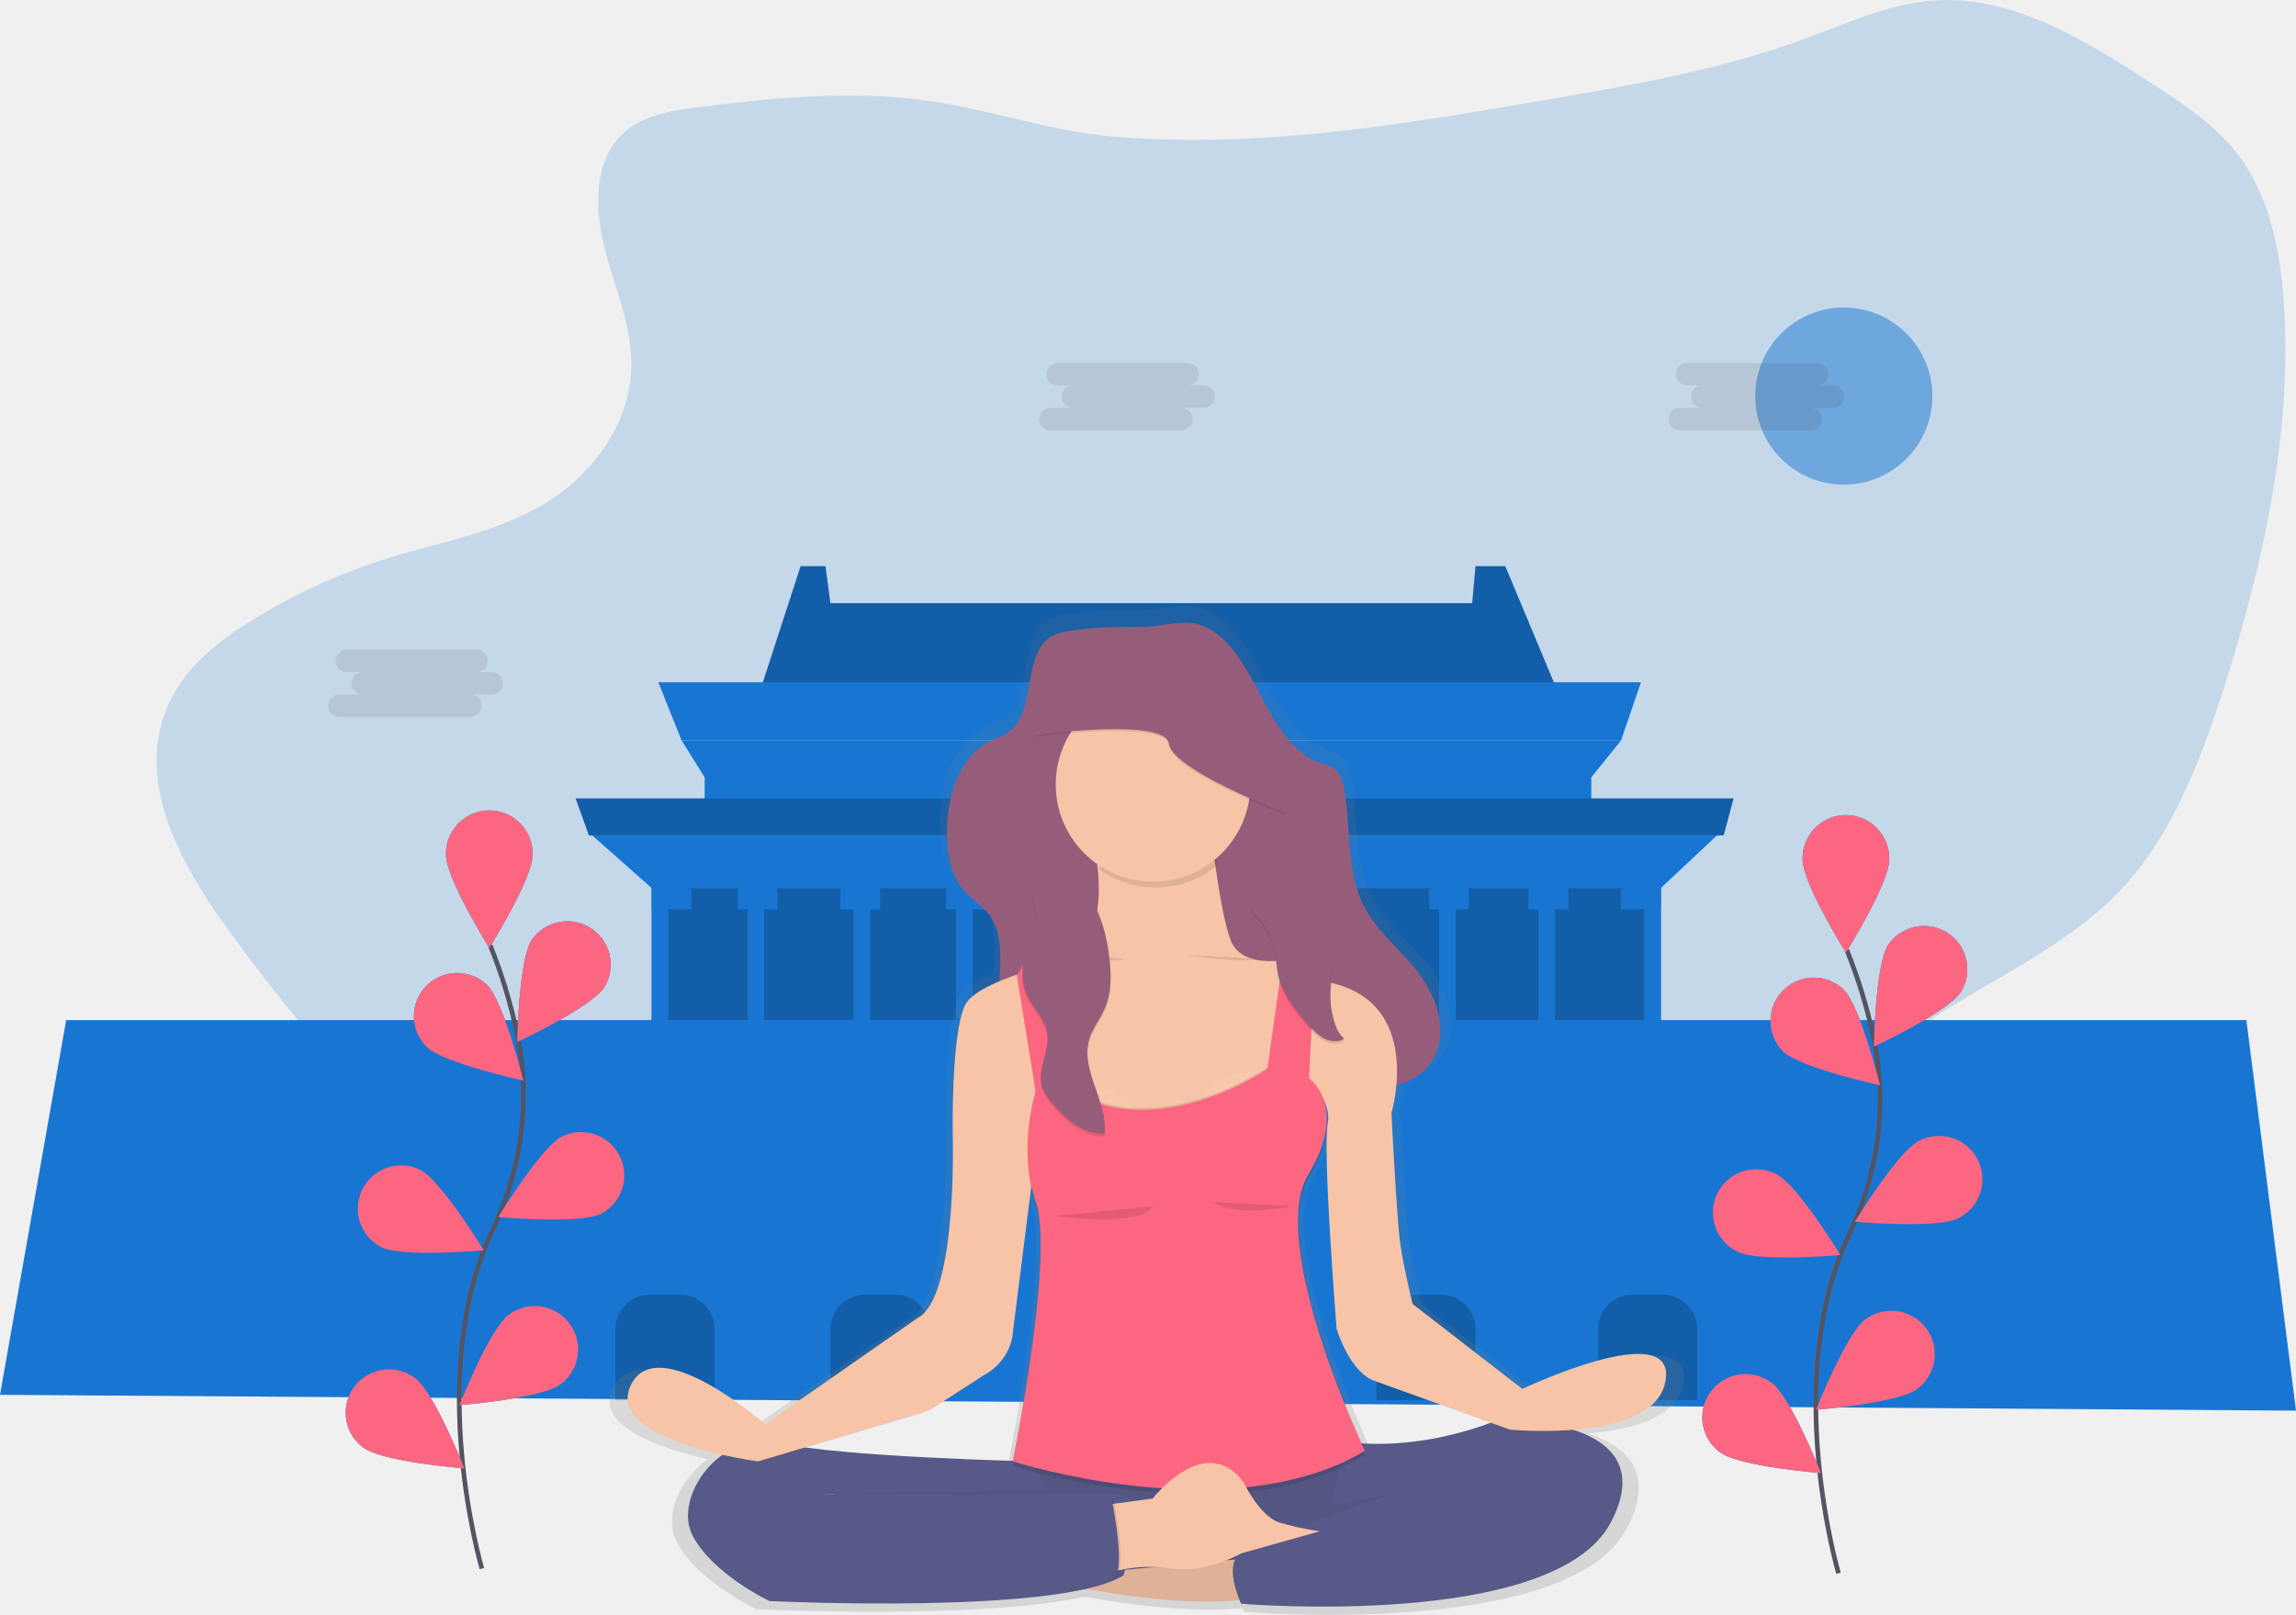
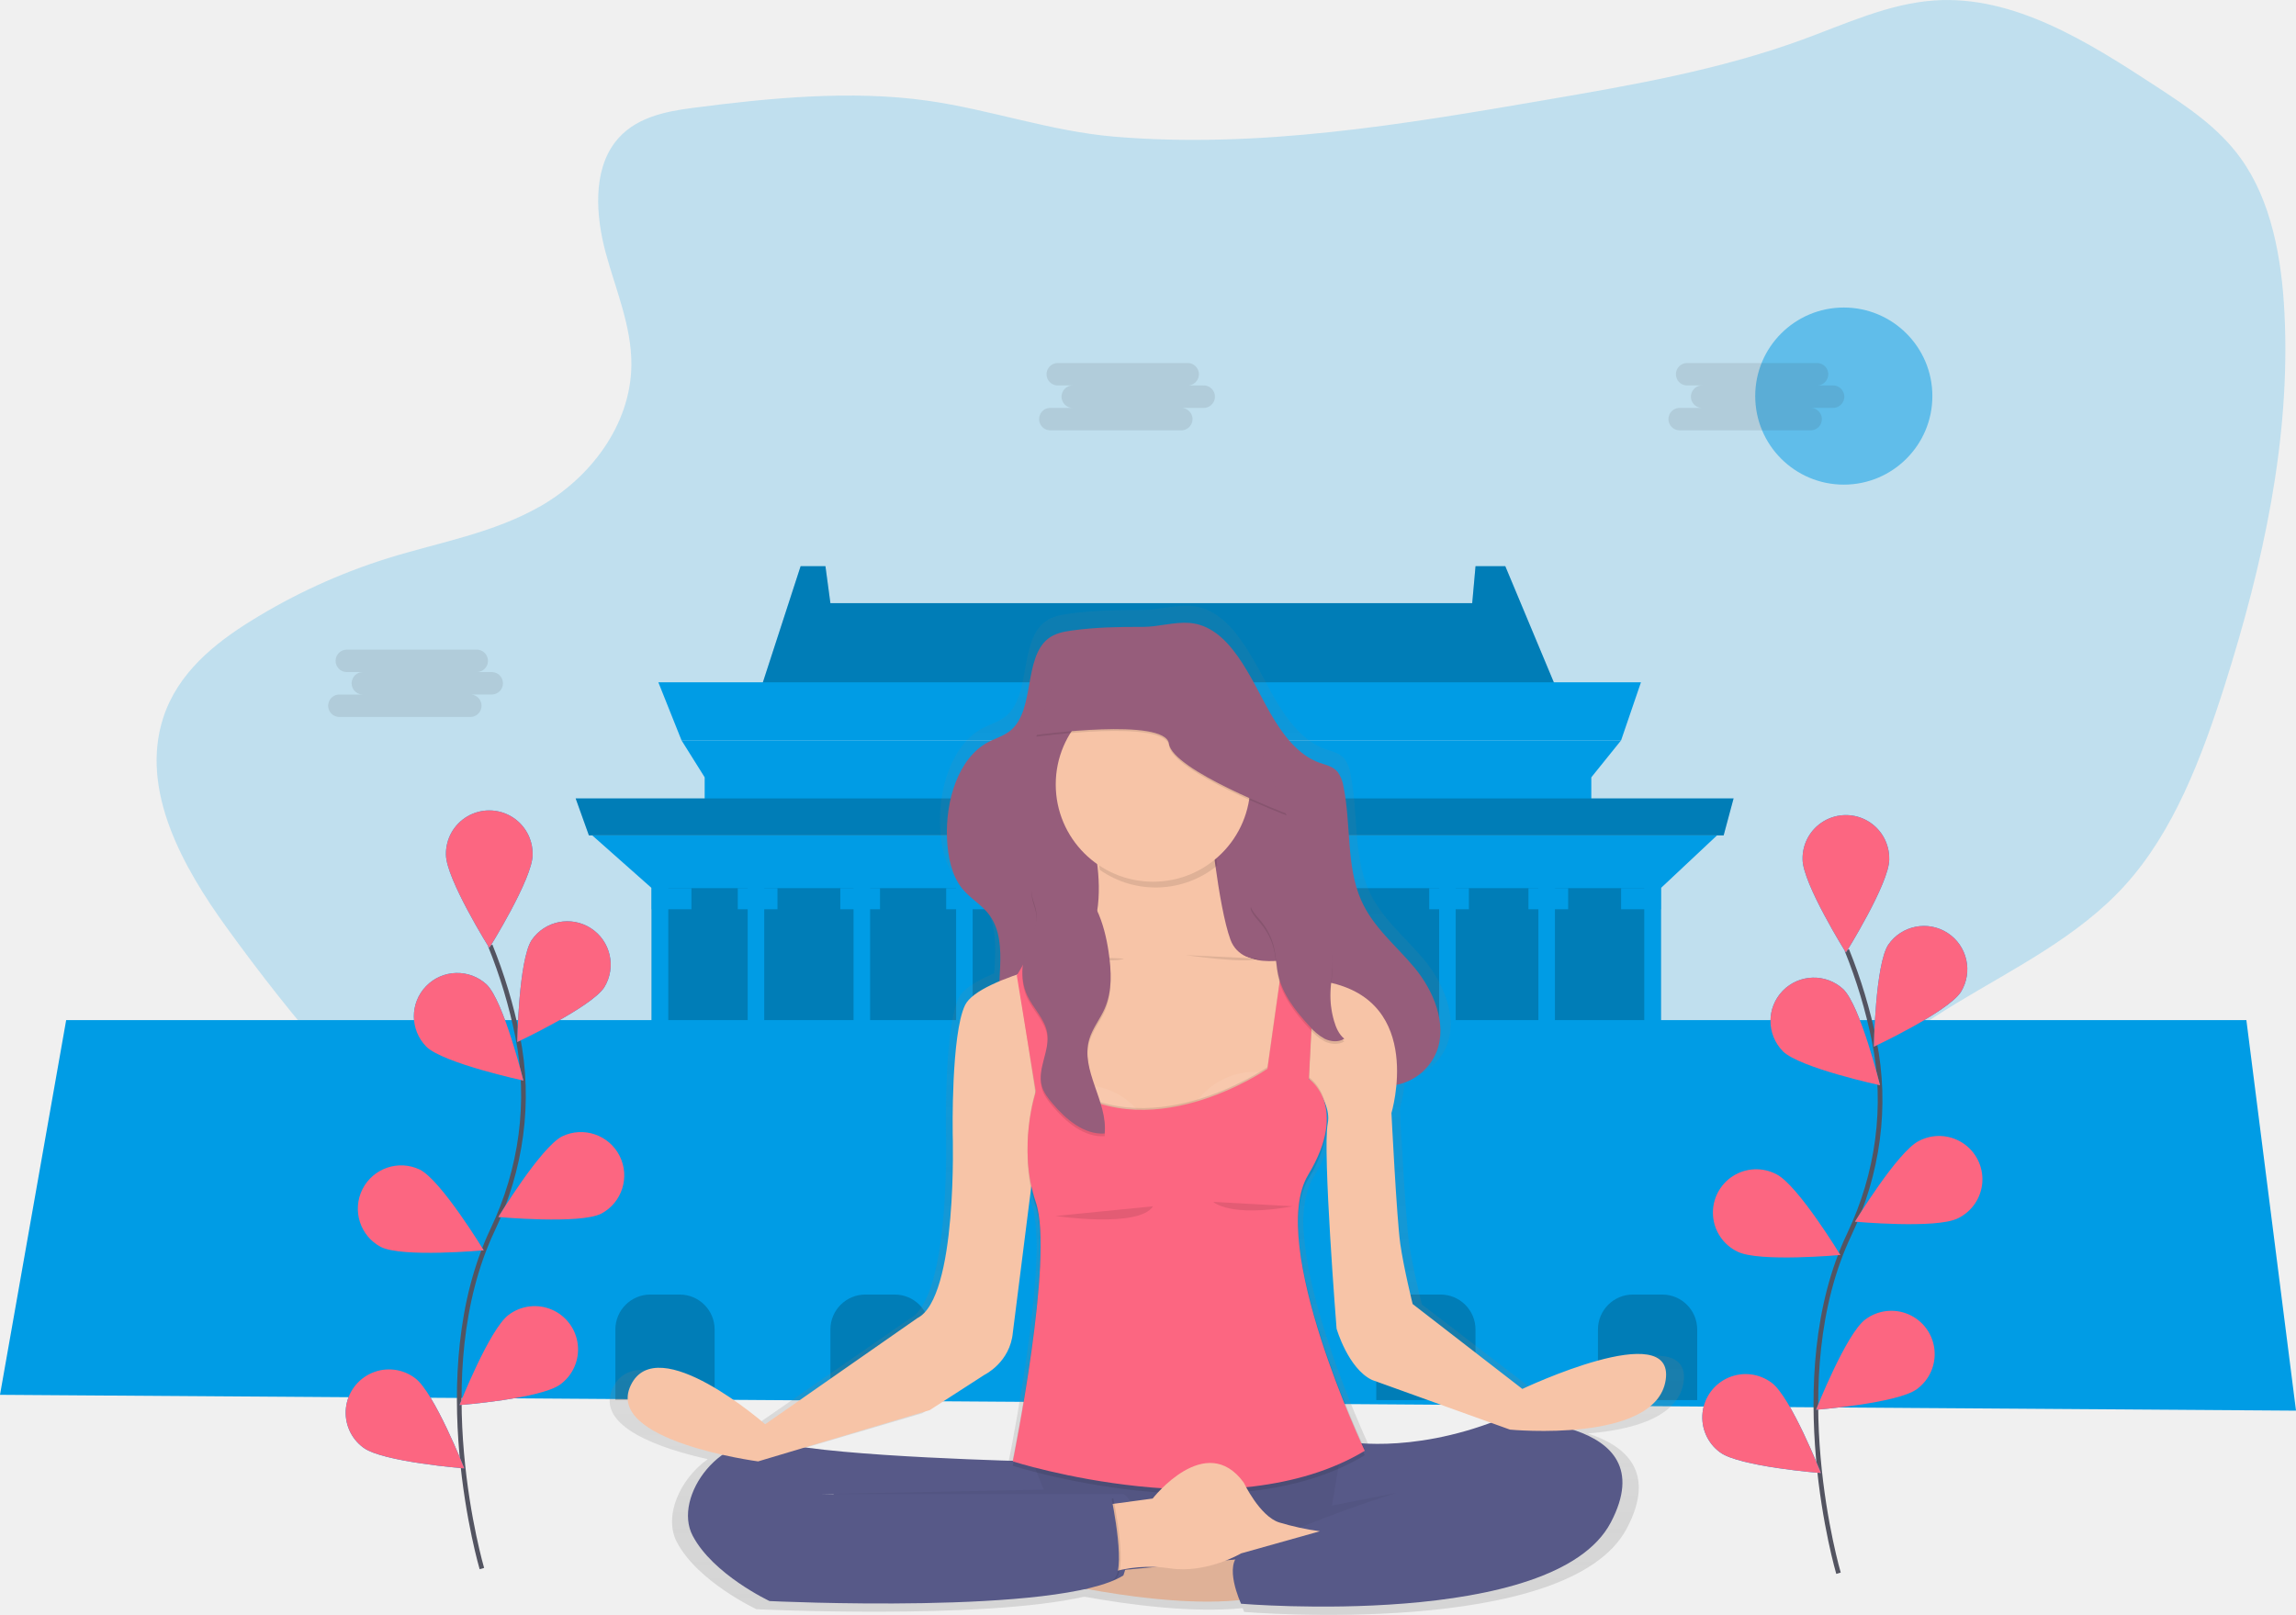
<svg xmlns="http://www.w3.org/2000/svg" id="6814d84d-9ca9-4e87-a09b-cc788a44d462" data-name="Layer 1" width="985" height="692.97" viewBox="0 0 985 692.97">
  <defs>
    <linearGradient id="62e9b6da-24f7-4061-9c04-454aab4390a5" x1="599.51" y1="796.49" x2="599.51" y2="363.49" gradientUnits="userSpaceOnUse">
      <stop offset="0" stop-color="gray" stop-opacity="0.25" />
      <stop offset="0.54" stop-color="gray" stop-opacity="0.12" />
      <stop offset="1" stop-color="gray" stop-opacity="0.1" />
    </linearGradient>
  </defs>
-   <path d="M404.58,149.83c-12.12,1.58-25.29,4.24-33.3,14.83-9.47,12.52-8.2,31.55-3.91,47.4s11.07,31.3,11,47.9c-.19,26.39-18.21,48.79-38.72,60.6s-43.66,15.62-65.8,22.51A256,256,0,0,0,215.08,370c-15.59,9.67-31.27,22.31-37.51,41.39-10.23,31.29,8.59,64.5,27.18,90.19,57,78.77,129.66,154.35,218.48,162C489.58,669.25,556,635.69,621.63,648c30.15,5.64,58.24,20.66,86.54,33.89s58.07,25,88.58,23.5,62.15-18.8,75.37-50.49c7.81-18.73,8.6-40.45,15.82-59.49C910.06,537,979,527.52,1019,483.56c21-23.09,33-54.8,43-86.22,16.15-51.12,28.26-105,25.56-159.35-1.18-23.66-5.6-48.23-18.73-66.49-9.55-13.29-22.88-22.11-35.9-30.64-29.64-19.42-61.46-39.47-95.51-37.16-19.62,1.33-38.18,10.06-56.9,16.9-35.66,13-72.86,19.44-109.87,25.79-61.15,10.5-123.18,21-185.16,15.76-27.37-2.33-53.22-11.63-80.15-15.44C472.59,142.08,437.2,145.58,404.58,149.83Z" transform="translate(-107.5 -103.51)" fill="#1876d2" opacity="0.2" />
-   <circle cx="791" cy="169.97" r="38" fill="#1876d2" opacity="0.5" />
-   <polygon points="671.33 304.12 323.6 304.12 343.47 242.97 354.12 242.97 356.25 258.83 631.59 258.83 633.01 242.97 645.78 242.97 671.33 304.12" fill="#1876d2" />
+   <path d="M404.58,149.83c-12.12,1.58-25.29,4.24-33.3,14.83-9.47,12.52-8.2,31.55-3.91,47.4s11.07,31.3,11,47.9c-.19,26.39-18.21,48.79-38.72,60.6s-43.66,15.62-65.8,22.51A256,256,0,0,0,215.08,370c-15.59,9.67-31.27,22.31-37.51,41.39-10.23,31.29,8.59,64.5,27.18,90.19,57,78.77,129.66,154.35,218.48,162C489.58,669.25,556,635.69,621.63,648c30.15,5.64,58.24,20.66,86.54,33.89s58.07,25,88.58,23.5,62.15-18.8,75.37-50.49c7.81-18.73,8.6-40.45,15.82-59.49C910.06,537,979,527.52,1019,483.56c21-23.09,33-54.8,43-86.22,16.15-51.12,28.26-105,25.56-159.35-1.18-23.66-5.6-48.23-18.73-66.49-9.55-13.29-22.88-22.11-35.9-30.64-29.64-19.42-61.46-39.47-95.51-37.16-19.62,1.33-38.18,10.06-56.9,16.9-35.66,13-72.86,19.44-109.87,25.79-61.15,10.5-123.18,21-185.16,15.76-27.37-2.33-53.22-11.63-80.15-15.44C472.59,142.08,437.2,145.58,404.58,149.83Z" transform="translate(-107.5 -103.51)" fill="#009ce5" opacity="0.2" />
+   <circle cx="791" cy="169.97" r="38" fill="#009ce5" opacity="0.5" />
+   <polygon points="671.33 304.12 323.6 304.12 343.47 242.97 354.12 242.97 356.25 258.83 631.59 258.83 633.01 242.97 645.78 242.97 671.33 304.12" fill="#009ce5" />
  <polygon points="671.33 304.12 323.6 304.12 343.47 242.97 354.12 242.97 356.25 258.83 631.59 258.83 633.01 242.97 645.78 242.97 671.33 304.12" opacity="0.2" />
-   <polygon points="695.46 317.71 292.38 317.71 282.44 292.8 703.98 292.8 695.46 317.71" fill="#1876d2" />
-   <polygon points="682.69 333.57 302.31 333.57 292.38 317.71 695.46 317.71 682.69 333.57" fill="#1876d2" />
-   <rect x="302.31" y="329.04" width="380.37" height="18.12" fill="#1876d2" />
-   <rect x="279.6" y="376.6" width="432.89" height="67.95" fill="#1876d2" />
+   <polygon points="695.46 317.71 292.38 317.71 282.44 292.8 703.98 292.8 695.46 317.71" fill="#009ce5" />
+   <polygon points="682.69 333.57 302.31 333.57 292.38 317.71 695.46 317.71 682.69 333.57" fill="#009ce5" />
+   <rect x="302.31" y="329.04" width="380.37" height="18.12" fill="#009ce5" />
+   <rect x="279.6" y="376.6" width="432.89" height="67.95" fill="#009ce5" />
  <rect x="279.6" y="376.6" width="432.89" height="67.95" opacity="0.2" />
-   <polygon points="985 605.35 0 598.56 28.39 437.75 963.71 437.75 985 605.35" fill="#1876d2" />
+   <polygon points="985 605.35 0 598.56 28.39 437.75 963.71 437.75 985 605.35" fill="#009ce5" />
  <g opacity="0.2">
    <path d="M279,555.53h12.58a15,15,0,0,1,15,15v30.3a0,0,0,0,1,0,0H264a0,0,0,0,1,0,0v-30.3A15,15,0,0,1,279,555.53Z" />
    <path d="M371.25,555.53h12.58a15,15,0,0,1,15,15v30.3a0,0,0,0,1,0,0H356.25a0,0,0,0,1,0,0v-30.3A15,15,0,0,1,371.25,555.53Z" />
    <path d="M486.21,555.53h12.58a15,15,0,0,1,15,15v30.3a0,0,0,0,1,0,0H471.21a0,0,0,0,1,0,0v-30.3A15,15,0,0,1,486.21,555.53Z" />
    <path d="M605.43,555.53H618a15,15,0,0,1,15,15v30.3a0,0,0,0,1,0,0H590.43a0,0,0,0,1,0,0v-30.3A15,15,0,0,1,605.43,555.53Z" />
    <path d="M700.53,555.53h12.58a15,15,0,0,1,15,15v30.3a0,0,0,0,1,0,0H685.53a0,0,0,0,1,0,0v-30.3A15,15,0,0,1,700.53,555.53Z" />
  </g>
  <rect x="469.79" y="444.55" width="45.42" height="90.6" opacity="0.2" />
  <circle cx="187.35" cy="632.53" fill="none" stroke="#000" stroke-miterlimit="10" />
-   <rect x="279.6" y="376.6" width="7.1" height="67.95" fill="#1876d2" />
-   <rect x="320.76" y="376.6" width="7.1" height="67.95" fill="#1876d2" />
-   <rect x="366.18" y="376.6" width="7.1" height="67.95" fill="#1876d2" />
-   <rect x="410.18" y="376.6" width="7.1" height="67.95" fill="#1876d2" />
-   <rect x="458.44" y="376.6" width="7.1" height="67.95" fill="#1876d2" />
-   <rect x="523.72" y="376.6" width="7.1" height="67.95" fill="#1876d2" />
-   <rect x="567.72" y="376.6" width="7.1" height="67.95" fill="#1876d2" />
-   <rect x="617.4" y="376.6" width="7.1" height="67.95" fill="#1876d2" />
-   <rect x="659.98" y="376.6" width="7.1" height="67.95" fill="#1876d2" />
-   <rect x="705.4" y="376.6" width="7.1" height="67.95" fill="#1876d2" />
-   <polygon points="712.49 381.13 279.6 381.13 254.06 358.48 736.62 358.48 712.49 381.13" fill="#1876d2" />
-   <rect x="279.6" y="381.13" width="17.03" height="9.06" fill="#1876d2" />
-   <rect x="316.51" y="381.13" width="17.03" height="9.06" fill="#1876d2" />
-   <rect x="360.5" y="381.13" width="17.03" height="9.06" fill="#1876d2" />
-   <rect x="405.92" y="381.13" width="17.03" height="9.06" fill="#1876d2" />
-   <rect x="454.18" y="381.13" width="17.03" height="9.06" fill="#1876d2" />
-   <rect x="518.05" y="381.13" width="17.03" height="9.06" fill="#1876d2" />
-   <rect x="563.47" y="381.13" width="17.03" height="9.06" fill="#1876d2" />
-   <rect x="613.14" y="381.13" width="17.03" height="9.06" fill="#1876d2" />
-   <rect x="655.72" y="381.13" width="17.03" height="9.06" fill="#1876d2" />
-   <rect x="695.46" y="381.13" width="17.03" height="9.06" fill="#1876d2" />
-   <polygon points="739.46 358.48 252.64 358.48 246.96 342.63 743.72 342.63 739.46 358.48" fill="#1876d2" />
+   <rect x="279.6" y="376.6" width="7.1" height="67.95" fill="#009ce5" />
+   <rect x="320.76" y="376.6" width="7.1" height="67.95" fill="#009ce5" />
+   <rect x="366.18" y="376.6" width="7.1" height="67.95" fill="#009ce5" />
+   <rect x="410.18" y="376.6" width="7.1" height="67.95" fill="#009ce5" />
+   <rect x="458.44" y="376.6" width="7.1" height="67.95" fill="#009ce5" />
+   <rect x="523.72" y="376.6" width="7.1" height="67.95" fill="#009ce5" />
+   <rect x="567.72" y="376.6" width="7.1" height="67.95" fill="#009ce5" />
+   <rect x="617.4" y="376.6" width="7.1" height="67.95" fill="#009ce5" />
+   <rect x="659.98" y="376.6" width="7.1" height="67.95" fill="#009ce5" />
+   <rect x="705.4" y="376.6" width="7.1" height="67.95" fill="#009ce5" />
+   <polygon points="712.49 381.13 279.6 381.13 254.06 358.48 736.62 358.48 712.49 381.13" fill="#009ce5" />
+   <rect x="279.6" y="381.13" width="17.03" height="9.06" fill="#009ce5" />
+   <rect x="316.51" y="381.13" width="17.03" height="9.06" fill="#009ce5" />
+   <rect x="360.5" y="381.13" width="17.03" height="9.06" fill="#009ce5" />
+   <rect x="405.92" y="381.13" width="17.03" height="9.06" fill="#009ce5" />
+   <rect x="454.18" y="381.13" width="17.03" height="9.06" fill="#009ce5" />
+   <rect x="518.05" y="381.13" width="17.03" height="9.06" fill="#009ce5" />
+   <rect x="563.47" y="381.13" width="17.03" height="9.06" fill="#009ce5" />
+   <rect x="613.14" y="381.13" width="17.03" height="9.06" fill="#009ce5" />
+   <rect x="655.72" y="381.13" width="17.03" height="9.06" fill="#009ce5" />
+   <rect x="695.46" y="381.13" width="17.03" height="9.06" fill="#009ce5" />
+   <polygon points="739.46 358.48 252.64 358.48 246.96 342.63 743.72 342.63 739.46 358.48" fill="#009ce5" />
  <polygon points="739.46 358.48 252.64 358.48 246.96 342.63 743.72 342.63 739.46 358.48" opacity="0.2" />
-   <ellipse cx="492.5" cy="335.83" rx="11.35" ry="18.12" fill="#1876d2" />
+   <ellipse cx="492.5" cy="335.83" rx="11.35" ry="18.12" fill="#009ce5" />
  <ellipse cx="492.5" cy="335.83" rx="11.35" ry="18.12" opacity="0.2" />
-   <ellipse cx="492.5" cy="335.83" rx="7.1" ry="11.32" fill="#1876d2" />
+   <ellipse cx="492.5" cy="335.83" rx="7.1" ry="11.32" fill="#009ce5" />
  <path d="M766.17,700.64l-48.68-37.36s-3.93-15.57-5.5-26.47-3.93-57.6-3.93-57.6a67.86,67.86,0,0,0,2.21-12.36c.48-.1,1-.22,1.45-.35a24.28,24.28,0,0,0,16.39-14.13c5-12.44-1.46-27.14-9.64-37s-18.47-17.78-23.85-30c-6.64-15.06-4.37-33.26-7.76-49.74a15,15,0,0,0-2.51-6.43c-2.1-2.61-5.39-3.18-8.33-4.22-9.28-3.29-16.24-12.31-21.67-21.72-8.79-15.25-17.89-38.44-36-39.76-6.73-.49-13.76,1.78-20.56,1.76-10.55,0-21,.13-31.46,1.58-3.74.51-7.62,1.21-10.74,3.68-10.71,8.47-5.86,30.86-16.18,40-3.07,2.71-7,3.68-10.47,5.54-13.08,7-18.89,25.67-18.12,42.47.36,7.87,2,16.07,6.65,21.82,3.68,4.6,8.93,7.24,12.36,12.09,5.54,7.83,4.79,18.21,4.19,28.77-7.4,3.1-13.34,6.66-15.21,10.49-6.28,12.84-5.5,56.82-5.5,56.82s2.36,72-15.7,81l-67.53,46.7s-47.9-41.64-59.68-17.12c-8.06,16.77,21.35,26.26,40.74,30.58-12.23,8.68-19,24.72-13.26,35.59,9,17.12,34.16,28.8,34.16,28.8s95.95,4.63,140.3-5.31h.73c18.83,3.41,45.85,7,67.52,4.84.41,1,.7,1.64.7,1.64s139,11.68,164.11-35.81c12.89-24.35-.56-35.6-16.72-40.78,18.09-1.44,38.69-6.5,41.06-21.88C834.09,668.73,766.17,700.64,766.17,700.64Zm-14,14.89c-25.43,9.27-46.08,9.79-57.07,9.09-5.41-11.77-27.92-62.79-28.51-96.93.14-7.62,1.5-14.28,4.54-19.28,6.55-10.77,8.48-19.21,8.26-25.63,0-.48,0-.94,0-1.4a26.07,26.07,0,0,0-.57-5.84,15.32,15.32,0,0,1,.93,8.34c-2.36,12.07,3.93,90.29,3.93,90.29s5.1,17.51,15.7,22.57ZM503.12,710l24.34-15.57S538.85,689,540,675.73l8-63.23a65.12,65.12,0,0,0,2.16,8c1.42,4.15,2,10.23,2.11,17.47C552,673.22,540,731.78,540,731.78l.15,0-.09.42-.85.05c-19.75-.6-65.77-2.32-91.54-5.89Zm-42.65,36.86V747h-6Z" transform="translate(-107.5 -103.51)" fill="url(#62e9b6da-24f7-4061-9c04-454aab4390a5)" />
  <path d="M652.52,409.62c5.25,9.18,12,18,20.95,21.18,2.84,1,6,1.57,8,4.11a14.74,14.74,0,0,1,2.42,6.27c3.27,16.07,1.08,33.82,7.5,48.5,5.2,11.89,15.15,19.64,23.06,29.23s14.12,23.93,9.32,36.05A23.53,23.53,0,0,1,708,568.74c-6.62,1.79-13.53,1-20.25-.15-8.86-1.57-17.88-4-25.26-10-12.77-10.37-18.17-29-24.85-45.56-3.14-7.76-7.31-15.89-14.21-18.67-7.91-3.18-16.79,2.13-21.92,9.92s-7.41,17.58-9.89,27c-2.8,10.63-6.35,21.68-13.71,28.63a23.08,23.08,0,0,1-24.64,4.93c-8.2-3.42-14.69-12.06-16.57-22.09-2.91-15.46,4.06-34-4.49-46.22-3.32-4.73-8.39-7.31-12-11.79-4.45-5.61-6.08-13.6-6.43-21.27-.75-16.38,4.87-34.63,17.51-41.41,3.38-1.81,7.15-2.76,10.12-5.4,10-8.88,5.29-30.71,15.64-39,3-2.41,6.76-3.08,10.38-3.59,10.14-1.41,20.21-1.57,30.41-1.54,6.58,0,13.37-2.19,19.88-1.71C635.23,372.14,644,394.75,652.52,409.62Z" transform="translate(-107.5 -103.51)" fill="#965d7b" />
  <polygon points="357.29 637.16 361.12 682.53 629 680.94 623.9 631.41 533.33 620.87 374.51 630.45 357.29 637.16" fill="#575988" />
  <polygon points="357.29 637.16 361.12 682.53 629 680.94 623.9 631.41 533.33 620.87 374.51 630.45 357.29 637.16" opacity="0.05" />
  <path d="M641.06,772.39l-89.18,8.35s61.1,15.56,96.77,8Z" transform="translate(-107.5 -103.51)" fill="#f7c4a7" />
  <path d="M641.06,772.39l-89.18,8.35s61.1,15.56,96.77,8Z" transform="translate(-107.5 -103.51)" opacity="0.1" />
  <path d="M573.13,452.86s17.46,45.92-8.35,66.41-4.55,77.8-4.55,77.8l99.43-4.55s9.87-64.51,4.55-78.18c0,0-23.53,6.83-28.84-7.59s-9.11-53.89-9.11-53.89Z" transform="translate(-107.5 -103.51)" fill="#f7c4a7" />
  <path d="M550.36,730.64s-83.87-1.9-108.53-8-45.92,23.15-37.19,39.85,33,28.08,33,28.08,124.85,6.07,151.8-11c0,0,10.25-29.22,0-34.91H459.29l96-1.9Z" transform="translate(-107.5 -103.51)" fill="#575988" />
  <path d="M683.57,721.92s28.08,6.07,66.79-9.11c0,0,72.48-2.28,48.2,44s-158.63,34.91-158.63,34.91-8-17.08,0-21.63,77.42-33.77,99-32.26l-60,11.76Z" transform="translate(-107.5 -103.51)" fill="#575988" />
  <path d="M629.7,474.95c-1.45-10.81-2.3-19.62-2.3-19.62H574.27a103.6,103.6,0,0,1,5.08,21.48,41.75,41.75,0,0,0,50.35-1.86Z" transform="translate(-107.5 -103.51)" opacity="0.1" />
  <circle cx="494.66" cy="336.63" r="41.74" fill="#f7c4a7" />
  <path d="M577.69,512.82s-50.09,9.49-56.16,22-5.31,55.41-5.31,55.41,2.28,70.21-15.18,78.93l-65.27,45.54s-46.3-40.61-57.68-16.7,54.65,32.64,54.65,32.64l73.62-22,23.53-15.18s11-5.31,12.14-18.22l9.87-78.18,39.47-11.38H655.1l8.54-24.38s15.75,12.62,13.47,24.38,3.79,88,3.79,88,4.93,17.08,15.18,22L755.29,717s62.62,6.07,66.79-21.25-61.48,3.79-61.48,3.79l-47.06-36.43s-3.79-15.18-5.31-25.81-3.79-56.16-3.79-56.16,14.42-47.82-27.32-56.16l-53.89-16.7Z" transform="translate(-107.5 -103.51)" fill="#f7c4a7" />
  <path d="M544.1,522.49l7.78,51.42s-8,23.91,0,47.44S542,732.54,542,732.54s93.73,30,151-4.55c0,0-42.12-88.8-24.29-118.4s.29-41.18.29-41.18L671.8,514l-12.9-3.79L651.31,564s-52.37,36.43-91.08,4.55l-8.35-58.44Z" transform="translate(-107.5 -103.51)" opacity="0.1" />
  <path d="M598.24,583.61a30.73,30.73,0,0,0-39.79-11.19C571.16,581.93,585.17,584.47,598.24,583.61Z" transform="translate(-107.5 -103.51)" fill="#fff" opacity="0.07" />
  <path d="M619.75,577.91a30.73,30.73,0,0,1,39.79-11.19C646.84,576.23,632.82,578.78,619.75,577.91Z" transform="translate(-107.5 -103.51)" fill="#fff" opacity="0.07" />
  <path d="M544.1,522.49l7.78,48.76s-8,23.91,0,47.44S542,729.88,542,729.88s93.73,30,151-4.55c0,0-42.12-88.8-24.29-118.4s.29-41.18.29-41.18l2.74-54.45-12.9-3.79-7.59,53.89s-52.37,36.43-91.08,4.55l-8.35-58.44Z" transform="translate(-107.5 -103.51)" opacity="0.1" />
  <path d="M543.72,522.11l8.16,49.9s-8,23.91,0,47.44S542,730.64,542,730.64s93.73,30,151-4.55c0,0-42.12-88.8-24.29-118.4s.29-41.18.29-41.18l2.74-54.45-12.9-3.79-7.59,53.89s-52.37,36.43-91.08,4.55l-8.35-58.44Z" transform="translate(-107.5 -103.51)" fill="#fc6681" />
  <path d="M582.24,749.24,602,746.58s22.77-29.22,39.09-6.83c0,0,6.83,14.42,15.18,17.08a112.22,112.22,0,0,0,17.46,3.79l-33.77,9.49s-14.8,8.73-30.36,6.45a59,59,0,0,0-27.32,2.28Z" transform="translate(-107.5 -103.51)" fill="#f7c4a7" />
  <path d="M560.42,625.33s35.67,5.31,41.74-4.17" transform="translate(-107.5 -103.51)" opacity="0.1" />
  <path d="M628,619.26s6.83,6.83,34.15,1.9" transform="translate(-107.5 -103.51)" opacity="0.1" />
  <path d="M558.52,513.38s26.18,3.79,31.12,1.52" transform="translate(-107.5 -103.51)" opacity="0.1" />
  <path d="M616.21,513.38s26.18,3.79,31.12,1.52" transform="translate(-107.5 -103.51)" opacity="0.1" />
  <path d="M585.09,746.39s7.21,34,0,35.2-17.46-5.6-17.46-6.36,4.55-22.39,4.55-22.39Z" transform="translate(-107.5 -103.51)" opacity="0.1" />
  <path d="M584.33,746.39s7.21,34,0,35.2-17.46-5.6-17.46-6.36,4.55-22.39,4.55-22.39Z" transform="translate(-107.5 -103.51)" fill="#575988" />
  <path d="M549.1,508.41c-3.18,7.39-4.31,16.11-.93,23.41,2.58,5.57,7.62,10.08,8.59,16.14,1.22,7.6-4.41,15.33-2.31,22.73.8,2.84,2.67,5.24,4.57,7.49,5.78,6.83,13.46,13.44,22.38,12.91,1.41-13.78-10.5-27.15-6.6-40.44,1.4-4.76,4.68-8.72,6.66-13.26,3.29-7.53,2.82-16.13,1.63-24.26-1.73-11.79-6.11-26.26-17.8-31.78-5.38-2.54-13-2.72-14.92,4.17-1,3.68,1.4,7.14,1.73,10.74C552.52,500.83,550.87,504.3,549.1,508.41Z" transform="translate(-107.5 -103.51)" opacity="0.1" />
  <path d="M549.1,507.27c-3.18,7.39-4.31,16.11-.93,23.41,2.58,5.57,7.62,10.08,8.59,16.14,1.22,7.6-4.41,15.33-2.31,22.73.8,2.84,2.67,5.24,4.57,7.49,5.78,6.83,13.46,13.44,22.38,12.91,1.41-13.78-10.5-27.15-6.6-40.44,1.4-4.76,4.68-8.72,6.66-13.26,3.29-7.53,2.82-16.13,1.63-24.26-1.73-11.79-6.11-26.26-17.8-31.78-5.38-2.54-13-2.72-14.92,4.17-1,3.68,1.4,7.14,1.73,10.74C552.52,499.7,550.87,503.17,549.1,507.27Z" transform="translate(-107.5 -103.51)" fill="#965d7b" />
  <path d="M552.07,419.65s55.41-7.59,56.92,3.79,50.47,30,50.47,30l-12.14-30-22.39-37.19s-41-3-42.88,0-23.53,12.9-23.53,12.9Z" transform="translate(-107.5 -103.51)" opacity="0.1" />
  <path d="M552.07,418.89s55.41-7.59,56.92,3.79,50.47,30,50.47,30l-12.14-30L624.93,385.5s-41-3-42.88,0-23.53,12.9-23.53,12.9Z" transform="translate(-107.5 -103.51)" fill="#965d7b" />
  <path d="M648.49,500a27,27,0,0,1,5.56,11.13c.92,3.91.95,8,1.83,11.92,1.87,8.35,7.39,15.37,13.16,21.69a23.67,23.67,0,0,0,6.72,5.66c2.64,1.3,6,1.57,8.45,0-2.32-1.9-3.58-4.81-4.41-7.7a39.58,39.58,0,0,1-1.54-12.41c.25-7,2.3-14.39-.61-20.77-1.68-3.68-4.81-6.48-8-9a42.61,42.61,0,0,0-7.14-4.7c-4.71-2.35-10.12-3.38-15.32-3.89C640.41,491.23,646.34,497.42,648.49,500Z" transform="translate(-107.5 -103.51)" opacity="0.1" />
  <path d="M648.49,498.85A27,27,0,0,1,654.05,510c.92,3.91.95,8,1.83,11.92,1.87,8.35,7.39,15.37,13.16,21.69a23.67,23.67,0,0,0,6.72,5.66c2.64,1.3,6,1.57,8.45,0-2.32-1.9-3.58-4.81-4.41-7.7a39.58,39.58,0,0,1-1.54-12.41c.25-7,2.3-14.39-.61-20.77-1.68-3.68-4.81-6.48-8-9a42.61,42.61,0,0,0-7.14-4.7c-4.71-2.35-10.12-3.38-15.32-3.89C640.41,490.09,646.34,496.28,648.49,498.85Z" transform="translate(-107.5 -103.51)" fill="#965d7b" />
  <path d="M623.68,268.92H616.8a4.82,4.82,0,1,0,0-9.63H561.07a4.82,4.82,0,0,0,0,9.63h6.88a4.82,4.82,0,1,0,0,9.63h-9.63a4.82,4.82,0,1,0,0,9.63h55.73a4.82,4.82,0,1,0,0-9.63h9.63a4.82,4.82,0,1,0,0-9.63Z" transform="translate(-107.5 -103.51)" fill="#252223" opacity="0.1" />
  <path d="M893.68,268.92H886.8a4.82,4.82,0,1,0,0-9.63H831.07a4.82,4.82,0,0,0,0,9.63h6.88a4.82,4.82,0,1,0,0,9.63h-9.63a4.82,4.82,0,1,0,0,9.63h55.73a4.82,4.82,0,1,0,0-9.63h9.63a4.82,4.82,0,1,0,0-9.63Z" transform="translate(-107.5 -103.51)" fill="#252223" opacity="0.1" />
  <path d="M318.68,391.92H311.8a4.82,4.82,0,1,0,0-9.63H256.07a4.82,4.82,0,0,0,0,9.63h6.88a4.82,4.82,0,0,0,0,9.63h-9.63a4.82,4.82,0,1,0,0,9.63h55.73a4.82,4.82,0,1,0,0-9.63h9.63a4.82,4.82,0,0,0,0-9.63Z" transform="translate(-107.5 -103.51)" fill="#252223" opacity="0.1" />
  <path d="M896.23,778.63s-24.67-83.76,4.63-145.41c12.3-25.87,16.38-54.92,10.7-83a222.5,222.5,0,0,0-11.75-39" transform="translate(-107.5 -103.51)" fill="none" stroke="#535461" stroke-miterlimit="10" stroke-width="2" />
-   <path d="M918,472.31c0,10.27-18.59,40-18.59,40s-18.59-29.77-18.59-40a18.59,18.59,0,1,1,37.17,0Z" transform="translate(-107.5 -103.51)" fill="#1876d2" />
-   <path d="M948.76,529.17c-5.58,8.62-37.36,23.5-37.36,23.5s.58-35.09,6.16-43.71a18.59,18.59,0,0,1,31.2,20.2Z" transform="translate(-107.5 -103.51)" fill="#1876d2" />
-   <path d="M947.41,626.34c-9.17,4.62-44.11,1.43-44.11,1.43s18.21-30,27.38-34.62a18.59,18.59,0,1,1,16.74,33.19Z" transform="translate(-107.5 -103.51)" fill="#1876d2" />
-   <path d="M929.84,699.63c-8.25,6.1-43.24,8.86-43.24,8.86s12.88-32.64,21.13-38.75a18.59,18.59,0,1,1,22.11,29.89Z" transform="translate(-107.5 -103.51)" fill="#1876d2" />
-   <path d="M872.37,554.66c7.36,7.15,41.67,14.56,41.67,14.56s-8.4-34.07-15.76-41.23a18.59,18.59,0,0,0-25.9,26.66Z" transform="translate(-107.5 -103.51)" fill="#1876d2" />
-   <path d="M852.91,640.63c9.17,4.62,44.11,1.43,44.11,1.43s-18.21-30-27.38-34.62a18.59,18.59,0,1,0-16.74,33.19Z" transform="translate(-107.5 -103.51)" fill="#1876d2" />
-   <path d="M845.46,726.79c8.25,6.1,43.24,8.86,43.24,8.86S875.82,703,867.56,696.9a18.59,18.59,0,1,0-22.11,29.89Z" transform="translate(-107.5 -103.51)" fill="#1876d2" />
+   <path d="M918,472.31c0,10.27-18.59,40-18.59,40s-18.59-29.77-18.59-40a18.59,18.59,0,1,1,37.17,0Z" transform="translate(-107.5 -103.51)" fill="#009ce5" />
+   <path d="M948.76,529.17c-5.58,8.62-37.36,23.5-37.36,23.5s.58-35.09,6.16-43.71a18.59,18.59,0,0,1,31.2,20.2Z" transform="translate(-107.5 -103.51)" fill="#009ce5" />
+   <path d="M947.41,626.34c-9.17,4.62-44.11,1.43-44.11,1.43s18.21-30,27.38-34.62a18.59,18.59,0,1,1,16.74,33.19Z" transform="translate(-107.5 -103.51)" fill="#009ce5" />
+   <path d="M929.84,699.63c-8.25,6.1-43.24,8.86-43.24,8.86s12.88-32.64,21.13-38.75a18.59,18.59,0,1,1,22.11,29.89Z" transform="translate(-107.5 -103.51)" fill="#009ce5" />
+   <path d="M872.37,554.66c7.36,7.15,41.67,14.56,41.67,14.56s-8.4-34.07-15.76-41.23a18.59,18.59,0,0,0-25.9,26.66Z" transform="translate(-107.5 -103.51)" fill="#009ce5" />
+   <path d="M852.91,640.63c9.17,4.62,44.11,1.43,44.11,1.43s-18.21-30-27.38-34.62a18.59,18.59,0,1,0-16.74,33.19Z" transform="translate(-107.5 -103.51)" fill="#009ce5" />
+   <path d="M845.46,726.79c8.25,6.1,43.24,8.86,43.24,8.86S875.82,703,867.56,696.9a18.59,18.59,0,1,0-22.11,29.89Z" transform="translate(-107.5 -103.51)" fill="#009ce5" />
  <path d="M918,472.31c0,10.27-18.59,40-18.59,40s-18.59-29.77-18.59-40a18.59,18.59,0,1,1,37.17,0Z" transform="translate(-107.5 -103.51)" fill="#fc6681" />
  <path d="M948.76,529.17c-5.58,8.62-37.36,23.5-37.36,23.5s.58-35.09,6.16-43.71a18.59,18.59,0,0,1,31.2,20.2Z" transform="translate(-107.5 -103.51)" fill="#fc6681" />
  <path d="M947.41,626.34c-9.17,4.62-44.11,1.43-44.11,1.43s18.21-30,27.38-34.62a18.59,18.59,0,1,1,16.74,33.19Z" transform="translate(-107.5 -103.51)" fill="#fc6681" />
  <path d="M929.84,699.63c-8.25,6.1-43.24,8.86-43.24,8.86s12.88-32.64,21.13-38.75a18.59,18.59,0,1,1,22.11,29.89Z" transform="translate(-107.5 -103.51)" fill="#fc6681" />
  <path d="M872.37,554.66c7.36,7.15,41.67,14.56,41.67,14.56s-8.4-34.07-15.76-41.23a18.59,18.59,0,0,0-25.9,26.66Z" transform="translate(-107.5 -103.51)" fill="#fc6681" />
  <path d="M852.91,640.63c9.17,4.62,44.11,1.43,44.11,1.43s-18.21-30-27.38-34.62a18.59,18.59,0,1,0-16.74,33.19Z" transform="translate(-107.5 -103.51)" fill="#fc6681" />
  <path d="M845.46,726.79c8.25,6.1,43.24,8.86,43.24,8.86S875.82,703,867.56,696.9a18.59,18.59,0,1,0-22.11,29.89Z" transform="translate(-107.5 -103.51)" fill="#fc6681" />
  <path d="M314.23,776.63s-24.67-83.76,4.63-145.41c12.3-25.87,16.38-54.92,10.7-83a222.5,222.5,0,0,0-11.75-39" transform="translate(-107.5 -103.51)" fill="none" stroke="#535461" stroke-miterlimit="10" stroke-width="2" />
-   <path d="M336,470.31c0,10.27-18.59,40-18.59,40s-18.59-29.77-18.59-40a18.59,18.59,0,1,1,37.17,0Z" transform="translate(-107.5 -103.51)" fill="#1876d2" />
-   <path d="M366.76,527.17c-5.58,8.62-37.36,23.5-37.36,23.5s.58-35.09,6.16-43.71a18.59,18.59,0,0,1,31.2,20.2Z" transform="translate(-107.5 -103.51)" fill="#1876d2" />
-   <path d="M365.41,624.34c-9.17,4.62-44.11,1.43-44.11,1.43s18.21-30,27.38-34.62a18.59,18.59,0,0,1,16.74,33.19Z" transform="translate(-107.5 -103.51)" fill="#1876d2" />
-   <path d="M347.84,697.63c-8.25,6.1-43.24,8.86-43.24,8.86s12.88-32.64,21.13-38.75a18.59,18.59,0,1,1,22.11,29.89Z" transform="translate(-107.5 -103.51)" fill="#1876d2" />
-   <path d="M290.37,552.66c7.36,7.15,41.67,14.56,41.67,14.56s-8.4-34.07-15.76-41.23a18.59,18.59,0,0,0-25.9,26.66Z" transform="translate(-107.5 -103.51)" fill="#1876d2" />
-   <path d="M270.91,638.63c9.17,4.62,44.11,1.43,44.11,1.43s-18.21-30-27.38-34.62a18.59,18.59,0,0,0-16.74,33.19Z" transform="translate(-107.5 -103.51)" fill="#1876d2" />
-   <path d="M263.46,724.79c8.25,6.1,43.24,8.86,43.24,8.86S293.82,701,285.56,694.9a18.59,18.59,0,1,0-22.11,29.89Z" transform="translate(-107.5 -103.51)" fill="#1876d2" />
+   <path d="M336,470.31c0,10.27-18.59,40-18.59,40s-18.59-29.77-18.59-40a18.59,18.59,0,1,1,37.17,0Z" transform="translate(-107.5 -103.51)" fill="#009ce5" />
+   <path d="M366.76,527.17c-5.58,8.62-37.36,23.5-37.36,23.5s.58-35.09,6.16-43.71a18.59,18.59,0,0,1,31.2,20.2Z" transform="translate(-107.5 -103.51)" fill="#009ce5" />
+   <path d="M365.41,624.34c-9.17,4.62-44.11,1.43-44.11,1.43s18.21-30,27.38-34.62a18.59,18.59,0,0,1,16.74,33.19Z" transform="translate(-107.5 -103.51)" fill="#009ce5" />
+   <path d="M347.84,697.63c-8.25,6.1-43.24,8.86-43.24,8.86s12.88-32.64,21.13-38.75a18.59,18.59,0,1,1,22.11,29.89Z" transform="translate(-107.5 -103.51)" fill="#009ce5" />
+   <path d="M290.37,552.66c7.36,7.15,41.67,14.56,41.67,14.56s-8.4-34.07-15.76-41.23a18.59,18.59,0,0,0-25.9,26.66Z" transform="translate(-107.5 -103.51)" fill="#009ce5" />
+   <path d="M270.91,638.63c9.17,4.62,44.11,1.43,44.11,1.43s-18.21-30-27.38-34.62a18.59,18.59,0,0,0-16.74,33.19Z" transform="translate(-107.5 -103.51)" fill="#009ce5" />
+   <path d="M263.46,724.79c8.25,6.1,43.24,8.86,43.24,8.86S293.82,701,285.56,694.9a18.59,18.59,0,1,0-22.11,29.89Z" transform="translate(-107.5 -103.51)" fill="#009ce5" />
  <path d="M336,470.31c0,10.27-18.59,40-18.59,40s-18.59-29.77-18.59-40a18.59,18.59,0,1,1,37.17,0Z" transform="translate(-107.5 -103.51)" fill="#fc6681" />
  <path d="M366.76,527.17c-5.58,8.62-37.36,23.5-37.36,23.5s.58-35.09,6.16-43.71a18.59,18.59,0,0,1,31.2,20.2Z" transform="translate(-107.5 -103.51)" fill="#fc6681" />
  <path d="M365.41,624.34c-9.17,4.62-44.11,1.43-44.11,1.43s18.21-30,27.38-34.62a18.59,18.59,0,0,1,16.74,33.19Z" transform="translate(-107.5 -103.51)" fill="#fc6681" />
  <path d="M347.84,697.63c-8.25,6.1-43.24,8.86-43.24,8.86s12.88-32.64,21.13-38.75a18.59,18.59,0,1,1,22.11,29.89Z" transform="translate(-107.5 -103.51)" fill="#fc6681" />
  <path d="M290.37,552.66c7.36,7.15,41.67,14.56,41.67,14.56s-8.4-34.07-15.76-41.23a18.59,18.59,0,0,0-25.9,26.66Z" transform="translate(-107.5 -103.51)" fill="#fc6681" />
  <path d="M270.91,638.63c9.17,4.62,44.11,1.43,44.11,1.43s-18.21-30-27.38-34.62a18.59,18.59,0,0,0-16.74,33.19Z" transform="translate(-107.5 -103.51)" fill="#fc6681" />
  <path d="M263.46,724.79c8.25,6.1,43.24,8.86,43.24,8.86S293.82,701,285.56,694.9a18.59,18.59,0,1,0-22.11,29.89Z" transform="translate(-107.5 -103.51)" fill="#fc6681" />
</svg>
